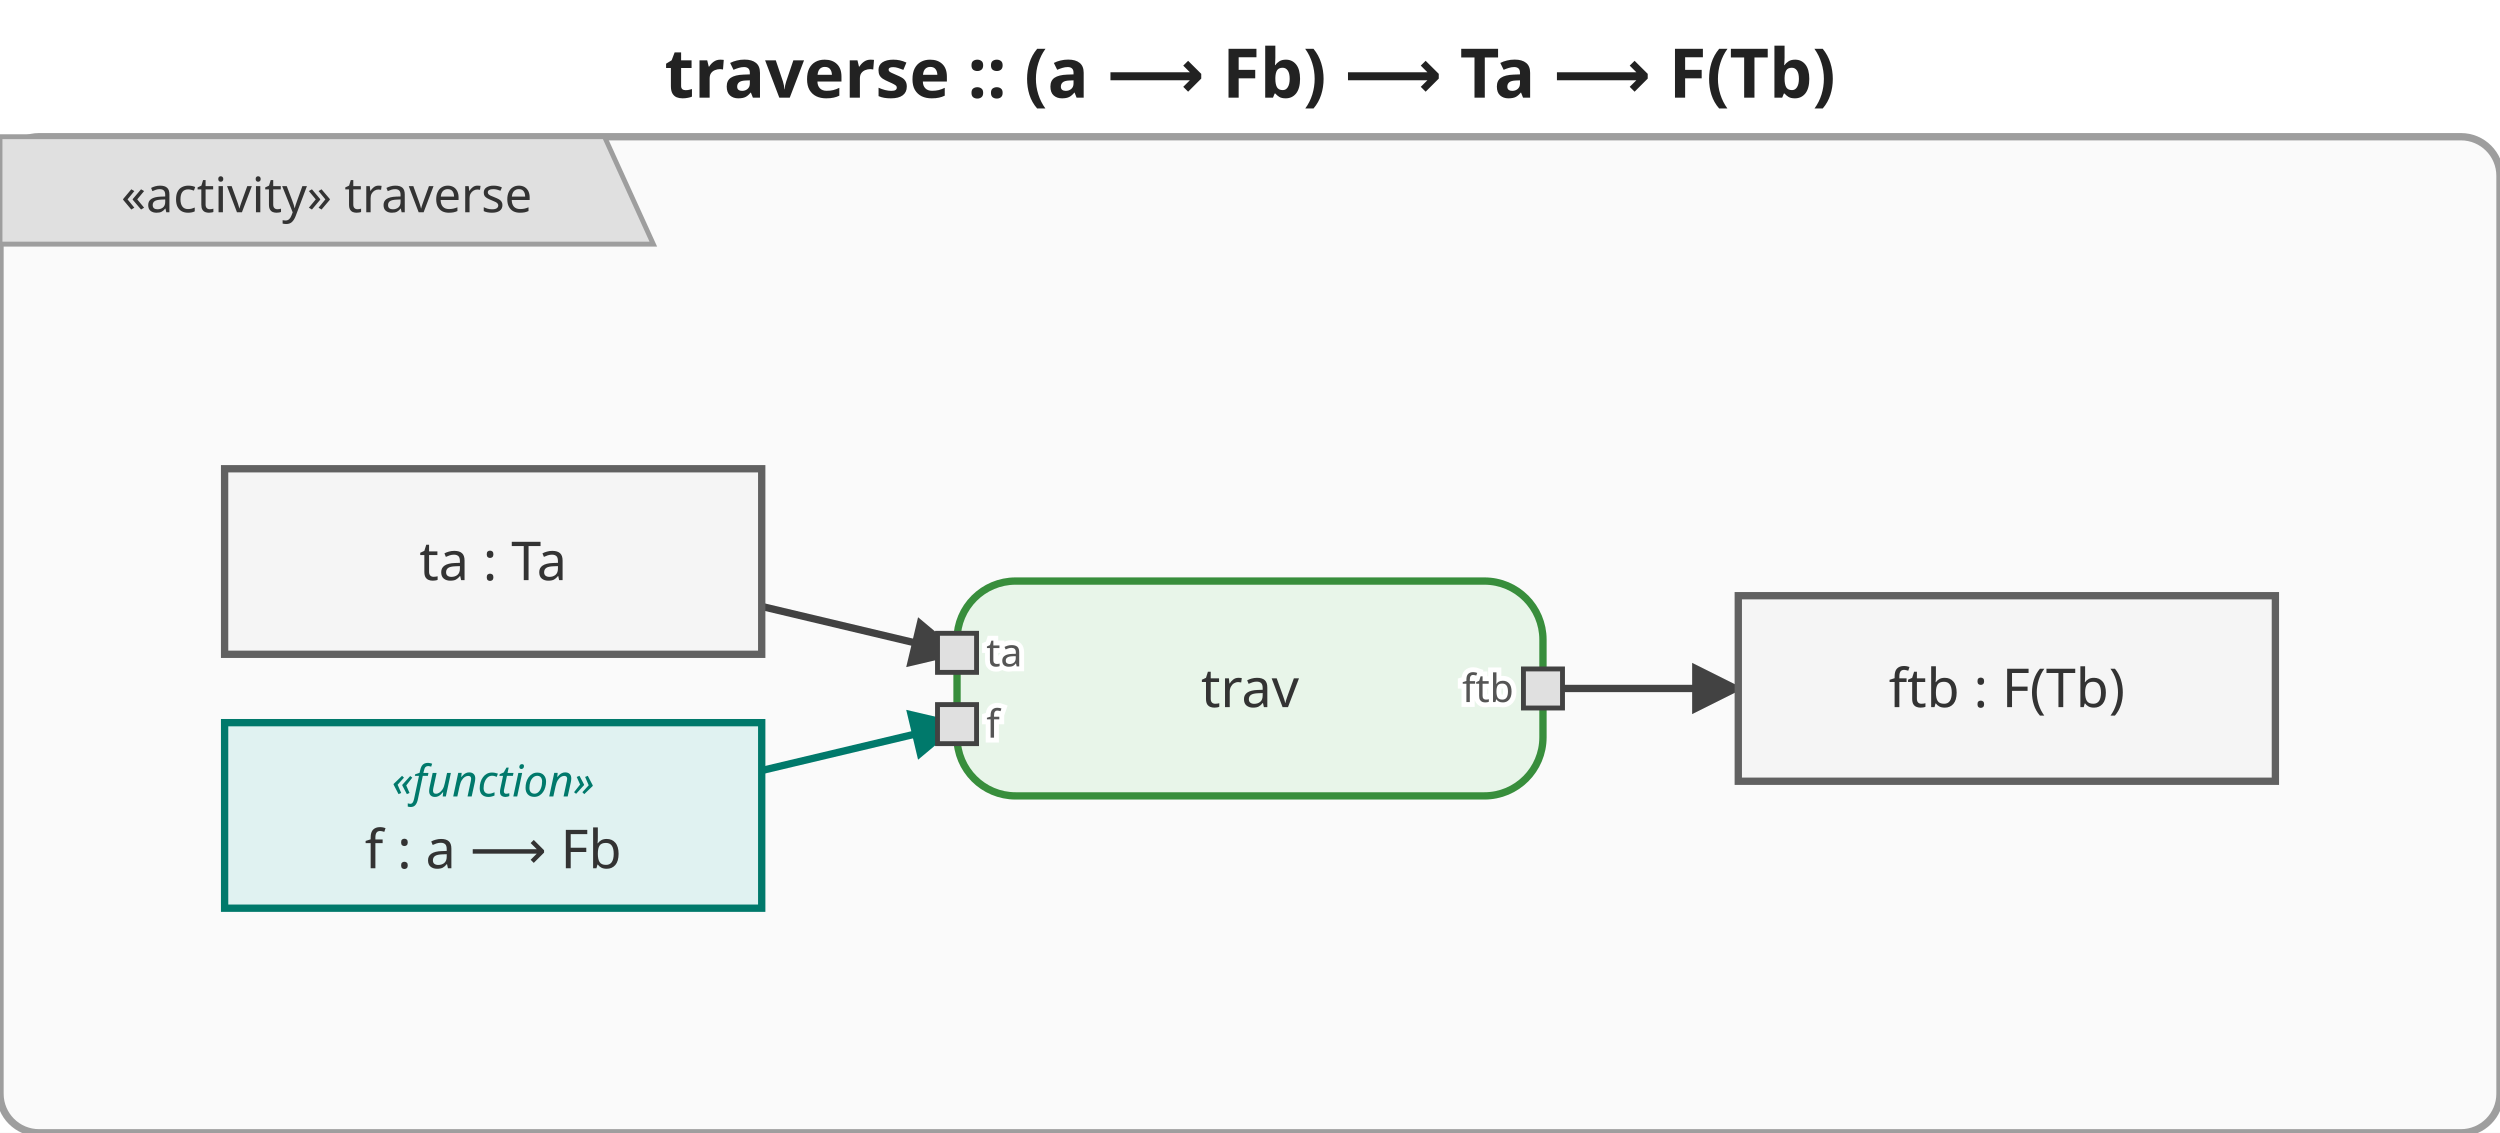
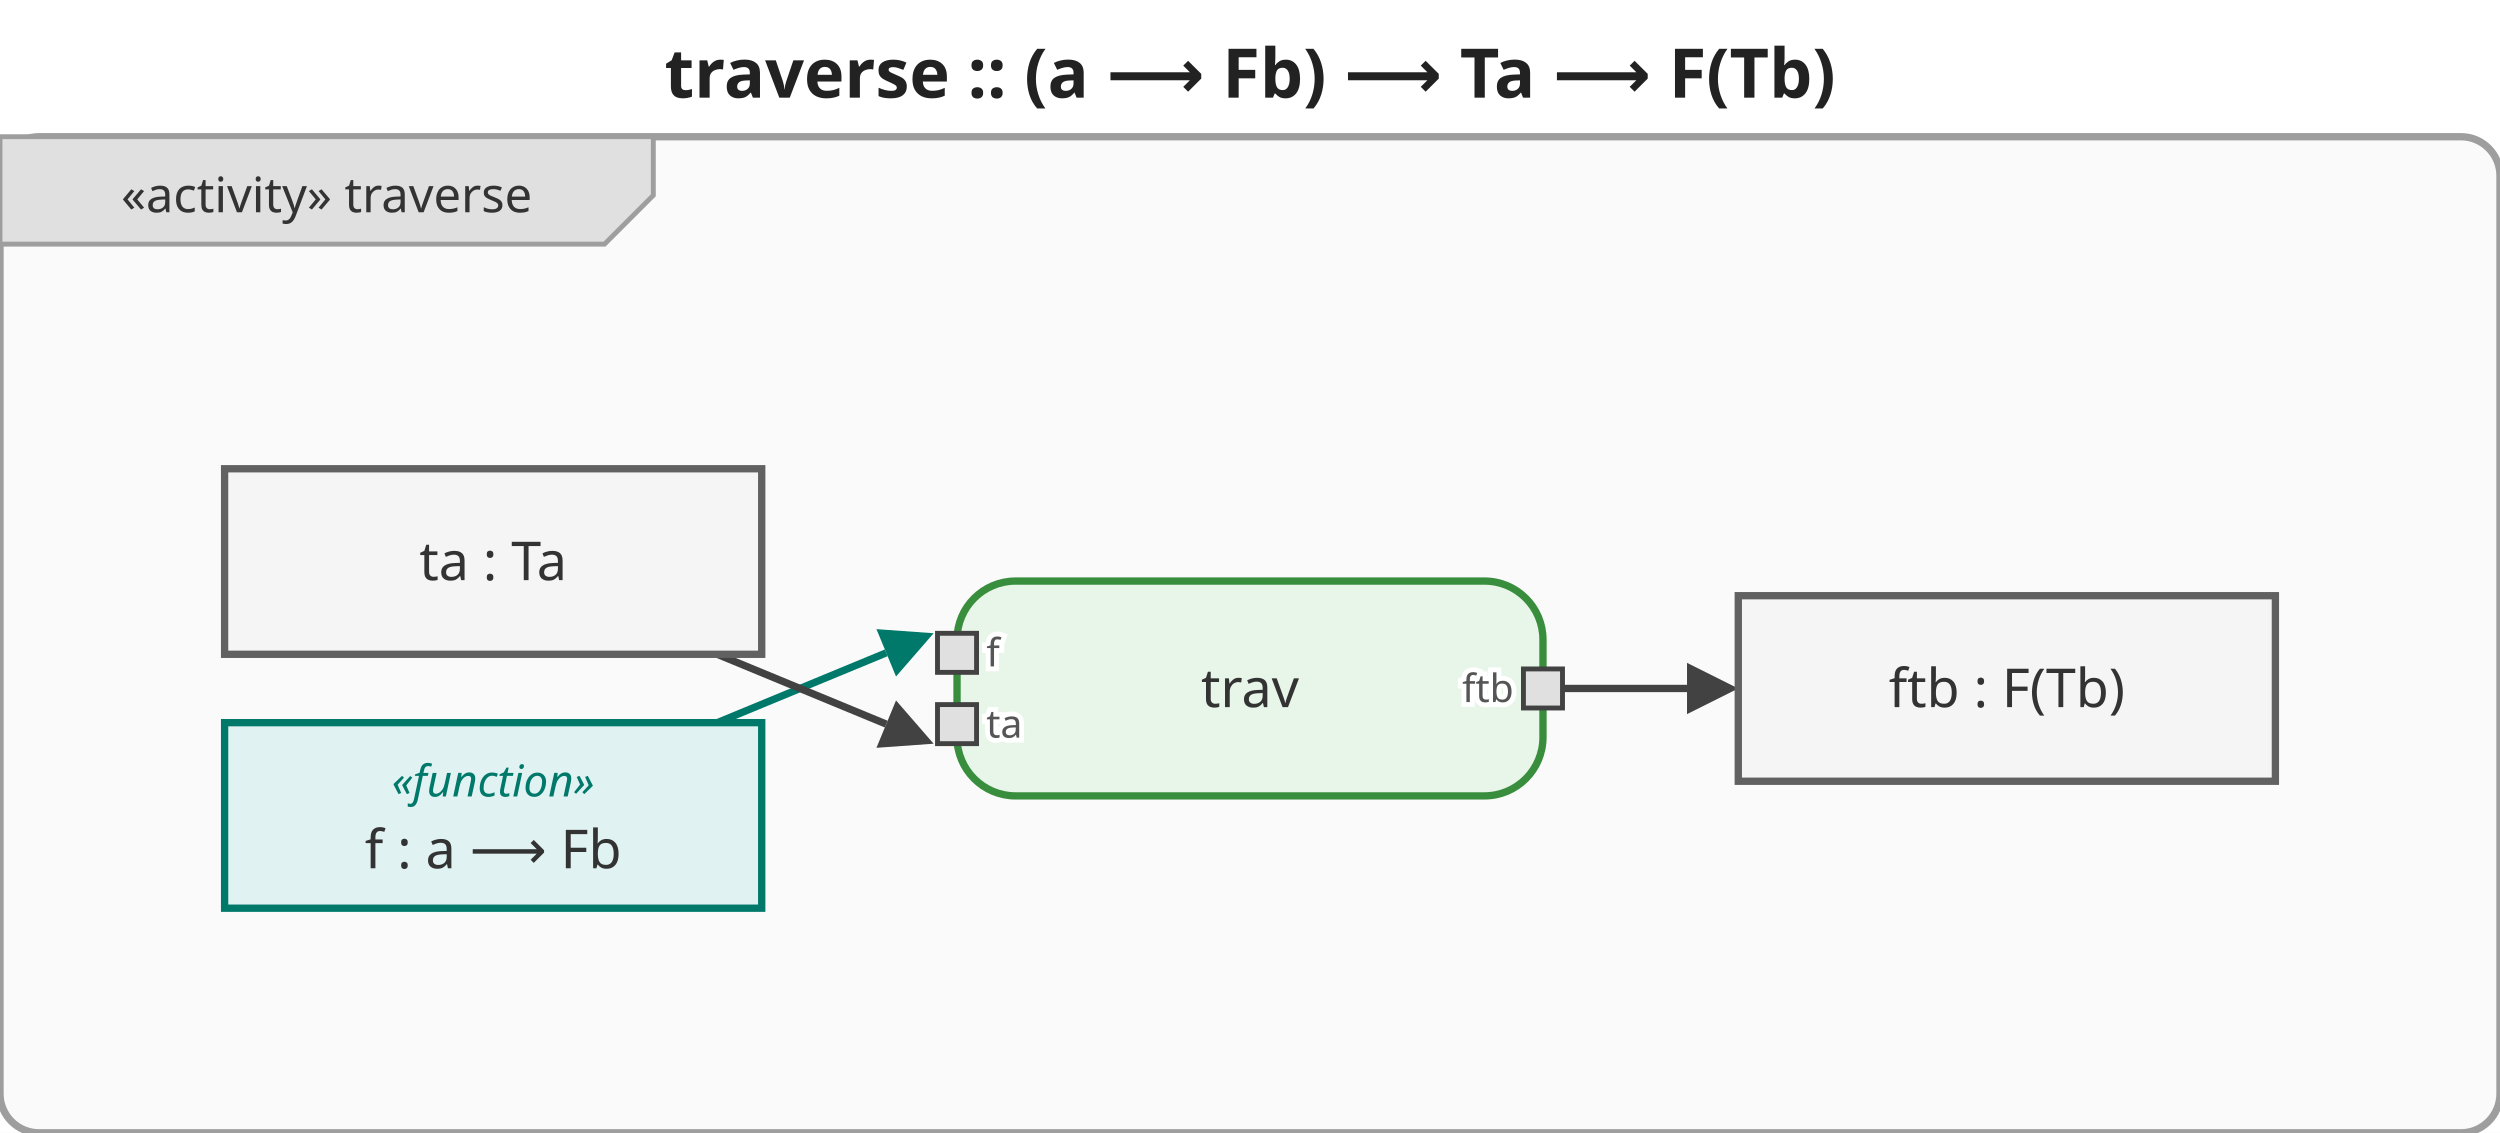
<svg xmlns="http://www.w3.org/2000/svg" viewBox="0 0 512 232" width="512" height="232">
  <defs>
-     <marker id="arrowFilled" viewBox="0 0 10 10" refX="9" refY="5" markerWidth="7" markerHeight="7" orient="auto-start-reverse">
+     <marker id="arrowFilled" viewBox="0 0 10 10" refX="0" refY="5" markerWidth="7" markerHeight="7" orient="auto-start-reverse">
      <path d="M0,0 L10,5 L0,10 z" fill="#424242" />
    </marker>
-     <marker id="arrowOpen" viewBox="0 0 10 10" refX="9" refY="5" markerWidth="7" markerHeight="7" orient="auto-start-reverse">
+     <marker id="arrowOpen" viewBox="0 0 10 10" refX="0" refY="5" markerWidth="7" markerHeight="7" orient="auto-start-reverse">
      <path d="M0,0 L10,5 L0,10" fill="none" stroke="#424242" stroke-width="1.5" />
    </marker>
-     <marker id="arrowHof" viewBox="0 0 10 10" refX="9" refY="5" markerWidth="7" markerHeight="7" orient="auto-start-reverse">
+     <marker id="arrowHof" viewBox="0 0 10 10" refX="0" refY="5" markerWidth="7" markerHeight="7" orient="auto-start-reverse">
      <path d="M0,0 L10,5 L0,10 z" fill="#00796b" />
    </marker>
  </defs>
  <rect width="512" height="232" fill="white" />
  <text x="256.0" y="20" text-anchor="middle" font-size="14" font-weight="bold" font-family="sans-serif" fill="#222">traverse :: (a ⟶ Fb) ⟶ Ta ⟶ F(Tb)</text>
  <g transform="translate(0,28)">
    <rect x="0" y="0" width="512" height="204" rx="8" fill="#fafafa" stroke="#9e9e9e" stroke-width="1.5" />
    <g class="activity-frame-tab">
-       <path d="M0,0 L123.8,0 L133.8,22 L0,22 Z" fill="#e0e0e0" stroke="#9e9e9e" stroke-width="1" />
+       <path d="M0,0 L133.8,0 L133.8,12 L123.8,22 L0,22 Z" fill="#e0e0e0" stroke="#9e9e9e" stroke-width="1" />
      <text x="66.9" y="12.0" text-anchor="middle" font-size="10" font-family="sans-serif" dominant-baseline="middle" fill="#333">«activity» traverse</text>
    </g>
    <g class="edge hof-edge">
-       <path d="M156.0,129.8 C156.0,129.8 196.0,120.3 196.0,120.3" fill="none" stroke="#00796b" stroke-width="1.5" marker-end="url(#arrowHof)" />
+       <path d="M146.9,120.0 C146.9,120.0 181.5,105.7 181.5,105.7" fill="none" stroke="#00796b" stroke-width="1.5" marker-end="url(#arrowHof)" />
    </g>
    <g class="edge">
-       <path d="M156.0,96.2 C156.0,96.2 196.0,105.7 196.0,105.7" fill="none" stroke="#424242" stroke-width="1.5" marker-end="url(#arrowFilled)" />
+       <path d="M146.9,106.0 C146.9,106.0 181.5,120.3 181.5,120.3" fill="none" stroke="#424242" stroke-width="1.5" marker-end="url(#arrowFilled)" />
    </g>
    <g class="edge">
-       <path d="M316.0,113.0 C316.0,113.0 356.0,113.0 356.0,113.0" fill="none" stroke="#424242" stroke-width="1.5" marker-end="url(#arrowFilled)" />
+       <path d="M320.0,113.0 C320.0,113.0 345.5,113.0 345.5,113.0" fill="none" stroke="#424242" stroke-width="1.5" marker-end="url(#arrowFilled)" />
    </g>
    <g class="action-node">
      <rect x="196.0" y="91.0" width="120" height="44" rx="12" fill="#e8f5e9" stroke="#388e3c" stroke-width="1.5" />
      <text x="256.0" y="113.0" text-anchor="middle" font-size="11" font-family="sans-serif" dominant-baseline="middle" fill="#333">trav</text>
      <rect x="192.0" y="101.7" width="8" height="8" fill="#e0e0e0" stroke="#424242" stroke-width="1" />
-       <text x="202.0" y="105.7" text-anchor="start" font-size="8" font-family="sans-serif" dominant-baseline="middle" fill="#555" stroke="white" stroke-width="2" paint-order="stroke fill">ta</text>
+       <text x="202.0" y="105.7" text-anchor="start" font-size="8" font-family="sans-serif" dominant-baseline="middle" fill="#555" stroke="white" stroke-width="2" paint-order="stroke fill">f</text>
      <rect x="192.0" y="116.3" width="8" height="8" fill="#e0e0e0" stroke="#424242" stroke-width="1" />
-       <text x="202.0" y="120.3" text-anchor="start" font-size="8" font-family="sans-serif" dominant-baseline="middle" fill="#555" stroke="white" stroke-width="2" paint-order="stroke fill">f</text>
+       <text x="202.0" y="120.3" text-anchor="start" font-size="8" font-family="sans-serif" dominant-baseline="middle" fill="#555" stroke="white" stroke-width="2" paint-order="stroke fill">ta</text>
      <rect x="312.0" y="109.0" width="8" height="8" fill="#e0e0e0" stroke="#424242" stroke-width="1" />
      <text x="310.0" y="113.0" text-anchor="end" font-size="8" font-family="sans-serif" dominant-baseline="middle" fill="#555" stroke="white" stroke-width="2" paint-order="stroke fill">ftb</text>
    </g>
    <g class="object-node hof">
      <rect x="46.0" y="120.0" width="110" height="38" fill="#e0f2f1" stroke="#00796b" stroke-width="1.5" />
      <text x="101.0" y="132.0" text-anchor="middle" font-size="9" font-style="italic" font-family="sans-serif" dominant-baseline="middle" fill="#00796b">«function»</text>
      <text x="101.0" y="146.0" text-anchor="middle" font-size="11" font-family="sans-serif" dominant-baseline="middle" fill="#333">f : a ⟶ Fb</text>
    </g>
    <g class="object-node">
      <rect x="46.0" y="68.0" width="110" height="38" fill="#f5f5f5" stroke="#616161" stroke-width="1.5" />
      <text x="101.0" y="87.0" text-anchor="middle" font-size="11" font-family="sans-serif" dominant-baseline="middle" fill="#333">ta : Ta</text>
    </g>
    <g class="object-node">
      <rect x="356.0" y="94.0" width="110" height="38" fill="#f5f5f5" stroke="#616161" stroke-width="1.5" />
      <text x="411.0" y="113.0" text-anchor="middle" font-size="11" font-family="sans-serif" dominant-baseline="middle" fill="#333">ftb : F(Tb)</text>
    </g>
  </g>
</svg>
